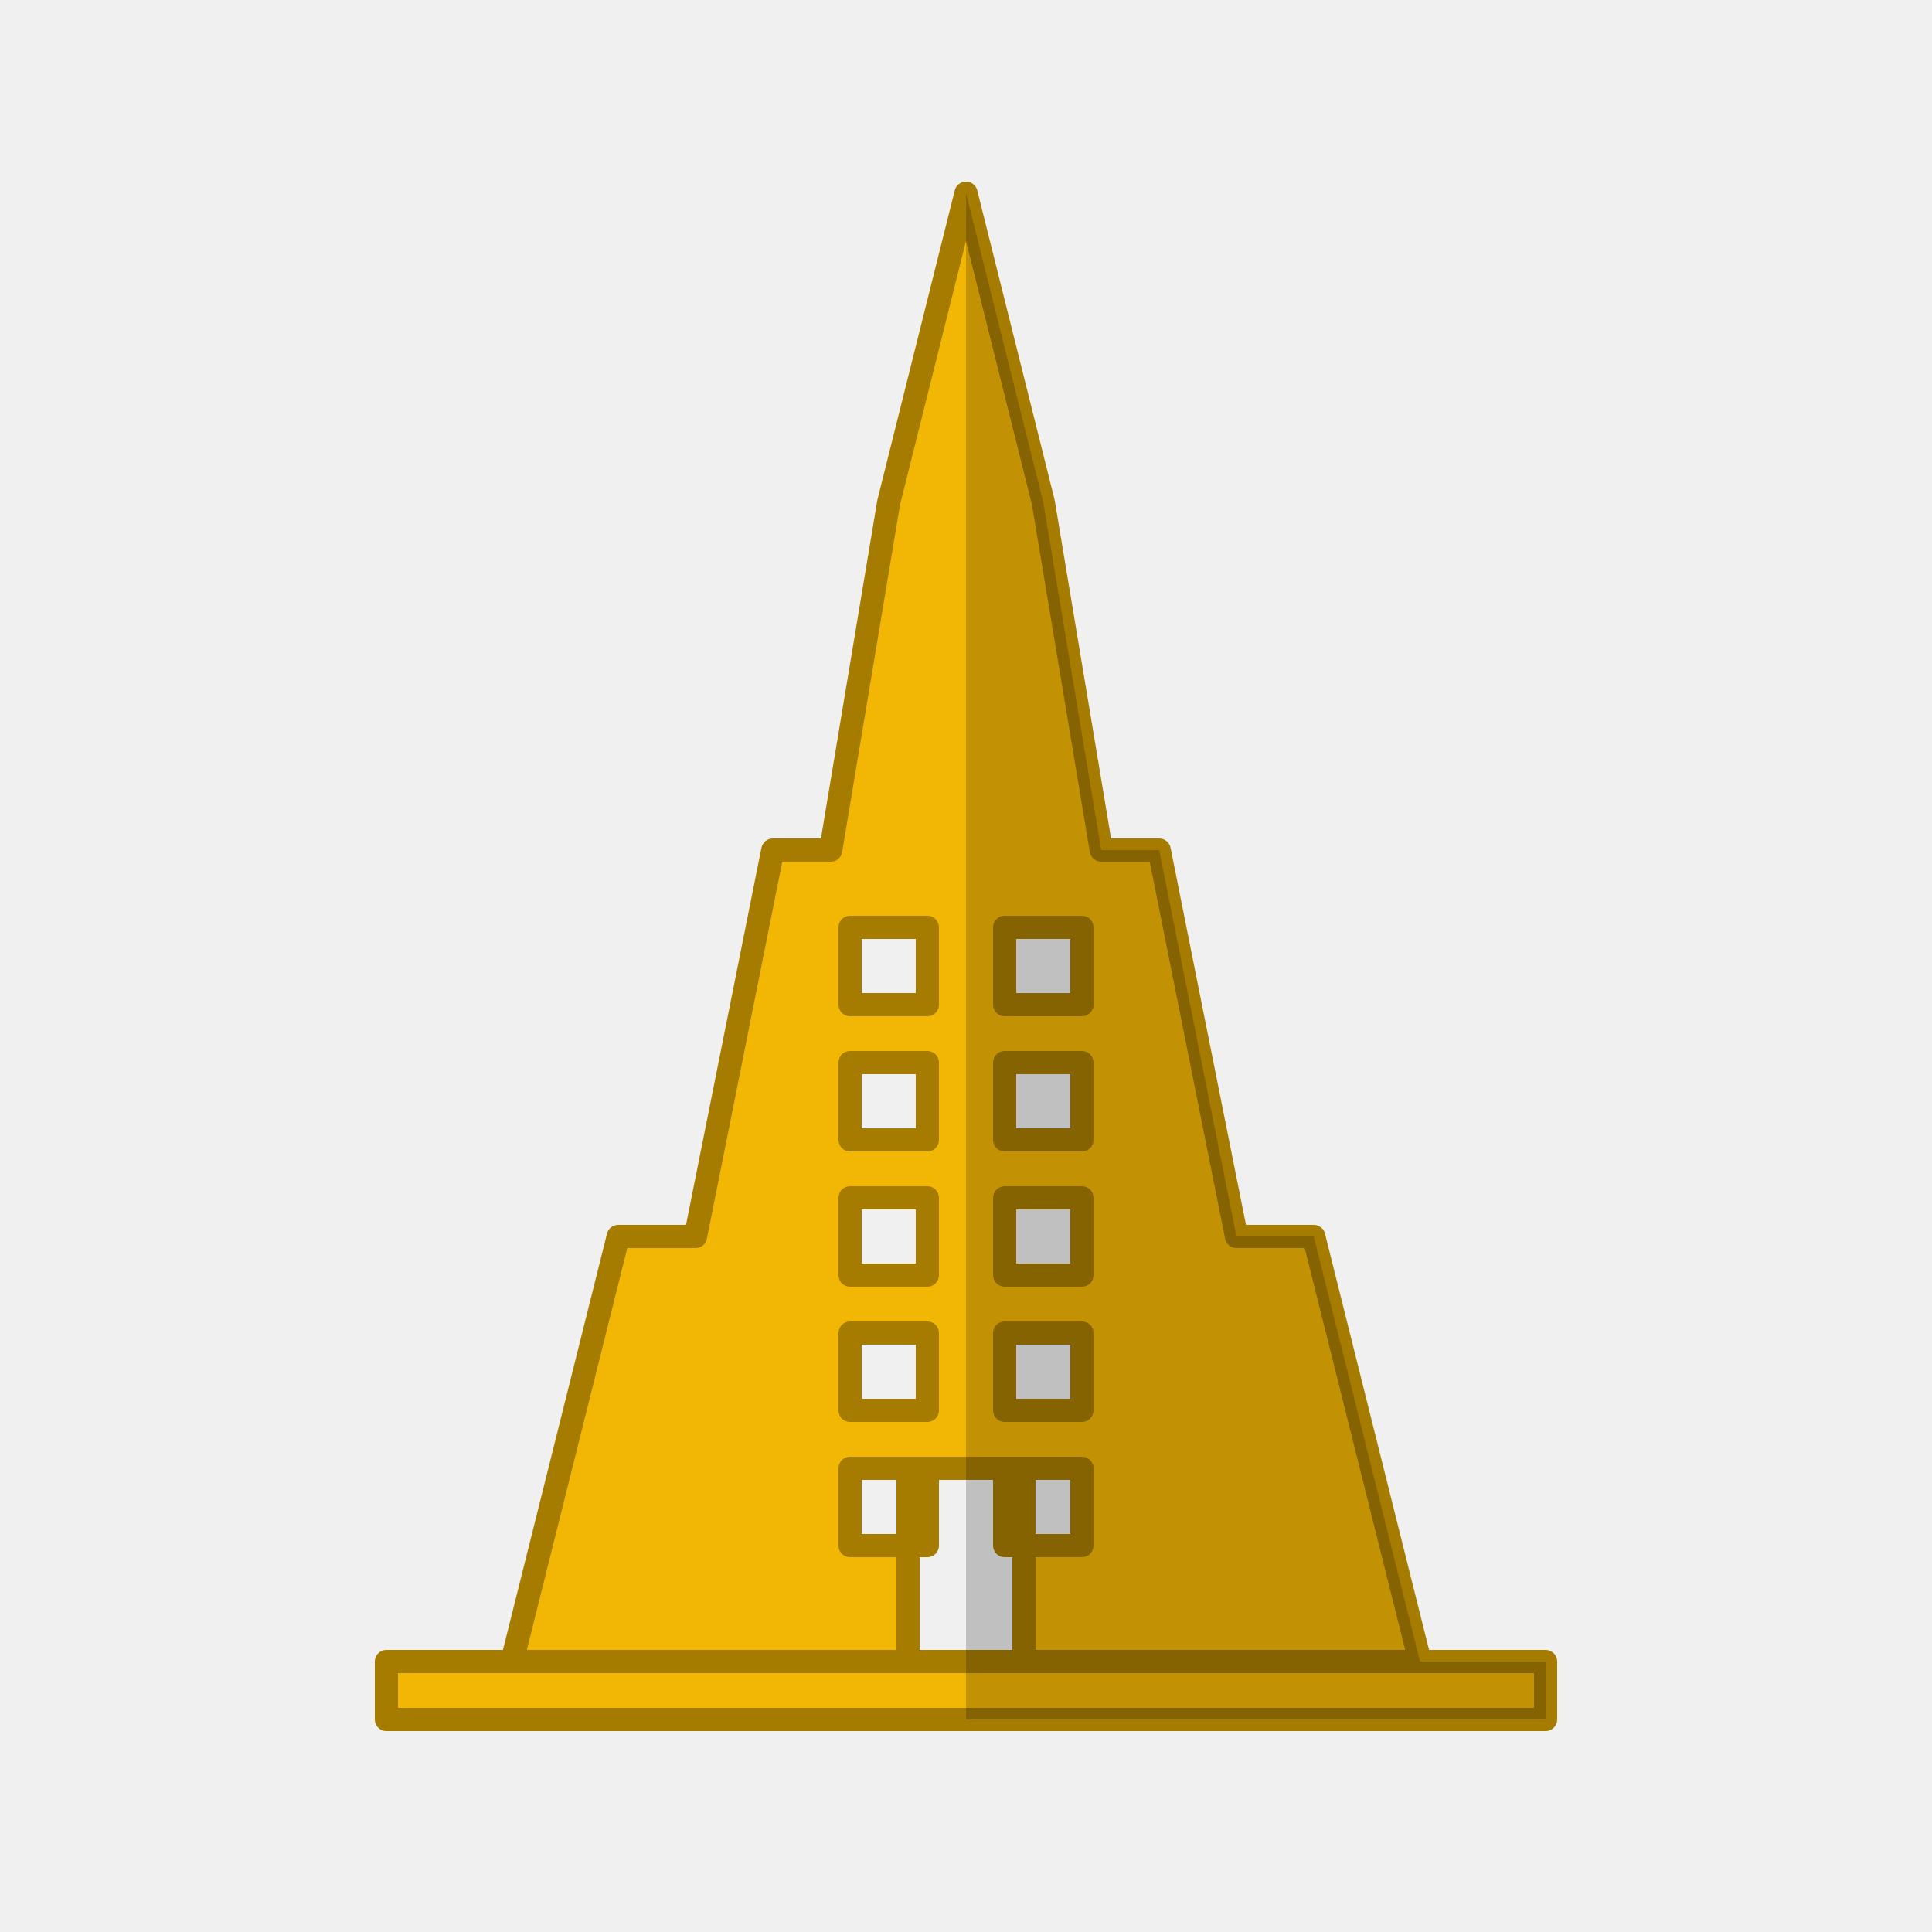
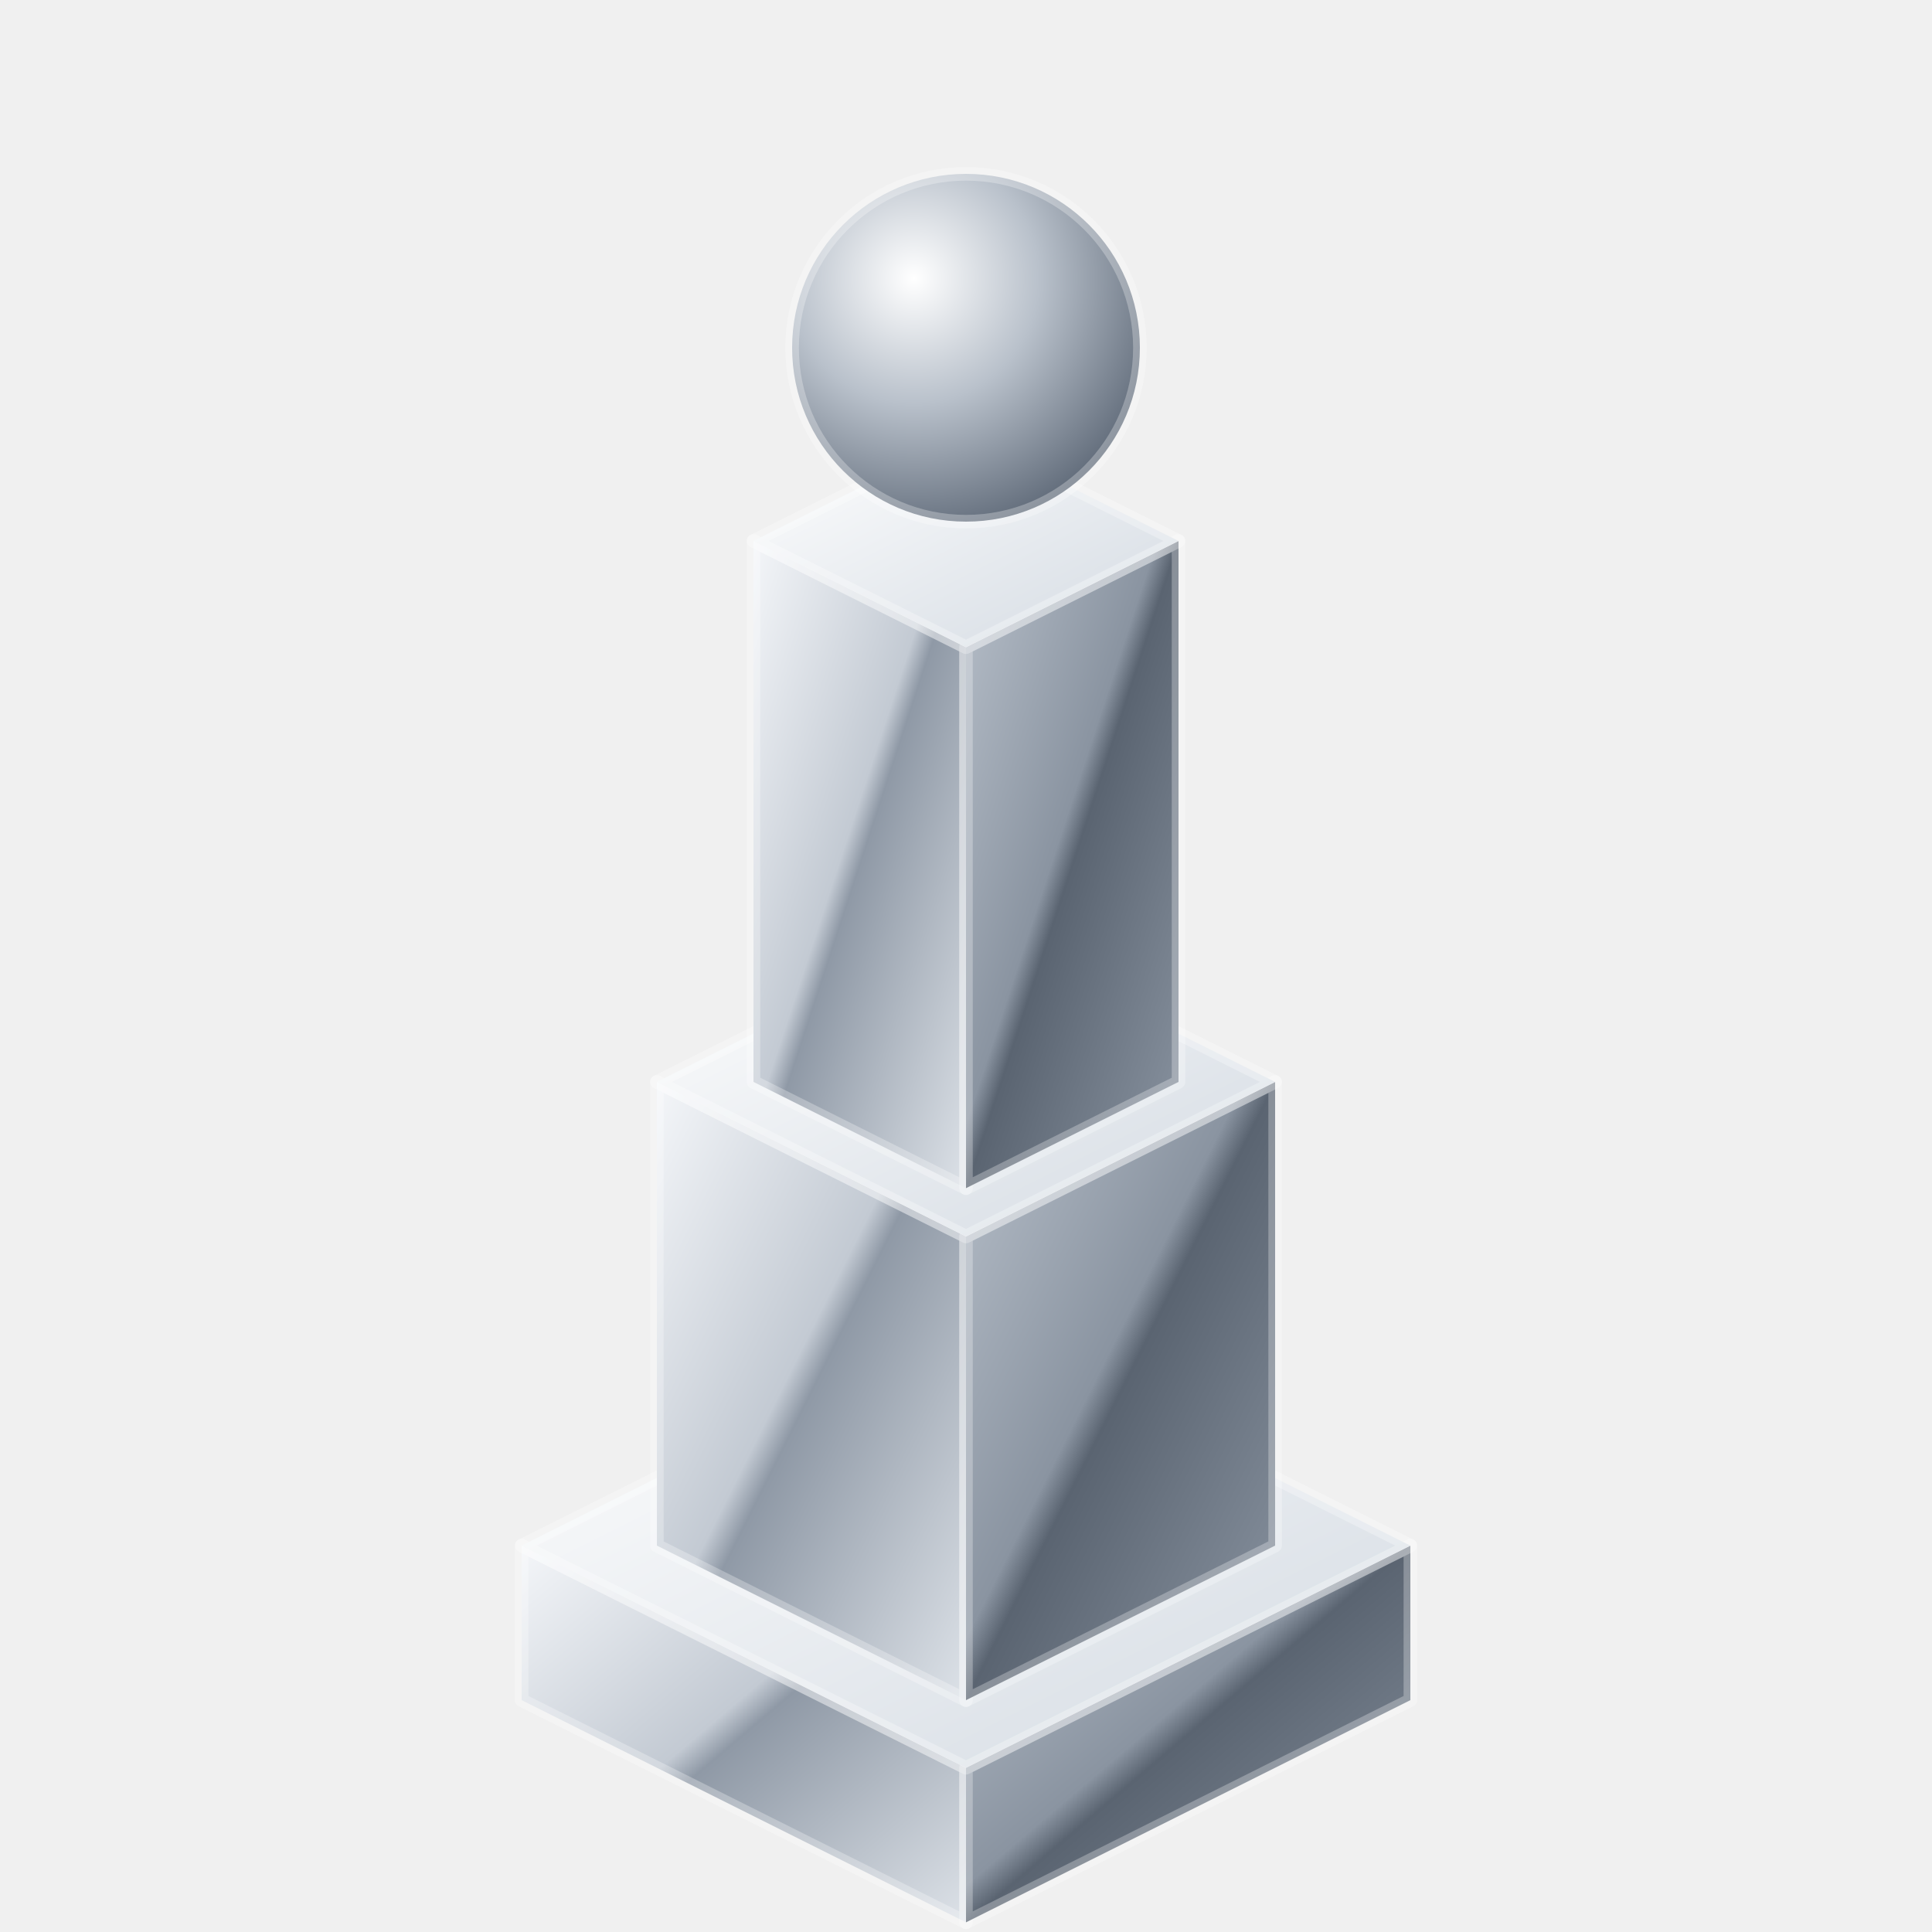
- <svg xmlns="http://www.w3.org/2000/svg" viewBox="0 0 100 100" fill-rule="evenodd">
-   <clipPath id="c">
-     <path d="M26 88L32 64H36L40 44H43L46 26L50 10L54 26L57 44H60L64 64H68L74 88zM44 48h4v4h-4zM44 55h4v4h-4zM44 62h4v4h-4zM44 69h4v4h-4zM44 76h4v4h-4zM52 48h4v4h-4zM52 55h4v4h-4zM52 62h4v4h-4zM52 69h4v4h-4zM52 76h4v4h-4zM47 76h6v10h-6z" />
-     <path d="M20 86h60v3H20z" />
-   </clipPath>
-   <g fill="#f2b705" stroke="#a67c00" stroke-width="1.2" stroke-linejoin="round">
-     <path d="M26 88L32 64H36L40 44H43L46 26L50 10L54 26L57 44H60L64 64H68L74 88zM44 48h4v4h-4zM44 55h4v4h-4zM44 62h4v4h-4zM44 69h4v4h-4zM44 76h4v4h-4zM52 48h4v4h-4zM52 55h4v4h-4zM52 62h4v4h-4zM52 69h4v4h-4zM52 76h4v4h-4zM47 76h6v10h-6z" />
-     <path d="M20 86h60v3H20z" />
+ <svg xmlns="http://www.w3.org/2000/svg" viewBox="0 0 100 100">
+   <defs>
+     <linearGradient id="gt" x1="0" y1="0" x2="1" y2="1">
+       <stop offset="0" stop-color="#ffffff" />
+       <stop offset="1" stop-color="#d3dae2" />
+     </linearGradient>
+     <linearGradient id="gl" x1="0" y1="0" x2="1" y2="1">
+       <stop offset="0" stop-color="#f4f6f9" />
+       <stop offset="0.45" stop-color="#c3cad3" />
+       <stop offset="0.5" stop-color="#8f99a6" />
+       <stop offset="1" stop-color="#dde2e8" />
+     </linearGradient>
+     <linearGradient id="gr" x1="0" y1="0" x2="1" y2="1">
+       <stop offset="0" stop-color="#b8c0ca" />
+       <stop offset="0.45" stop-color="#8a94a1" />
+       <stop offset="0.5" stop-color="#5a6471" />
+       <stop offset="1" stop-color="#8c96a3" />
+     </linearGradient>
+     <radialGradient id="go" cx=".35" cy=".3" r=".8">
+       <stop offset="0" stop-color="#ffffff" />
+       <stop offset="0.45" stop-color="#b9c1cb" />
+       <stop offset="1" stop-color="#566170" />
+     </radialGradient>
+   </defs>
+   <g stroke="#fff" stroke-opacity=".28" stroke-width=".7" stroke-linejoin="round">
+     <polygon points="27.00,80.00 50.00,91.50 50.00,99.50 27.00,88.00" fill="url(#gl)" />
+     <polygon points="50.00,91.50 73.00,80.00 73.00,88.00 50.00,99.50" fill="url(#gr)" />
+     <polygon points="27.00,80.00 50.00,68.50 73.00,80.00 50.00,91.50" fill="url(#gt)" />
+     <polygon points="34.00,56.00 50.00,64.00 50.00,88.00 34.00,80.00" fill="url(#gl)" />
+     <polygon points="50.00,64.00 66.00,56.00 66.00,80.00 50.00,88.00" fill="url(#gr)" />
+     <polygon points="34.00,56.00 50.00,48.00 66.00,56.00 50.00,64.00" fill="url(#gt)" />
+     <polygon points="39.00,28.00 50.00,33.50 50.00,61.50 39.00,56.00" fill="url(#gl)" />
+     <polygon points="50.00,33.50 61.00,28.00 61.00,56.00 50.00,61.50" fill="url(#gr)" />
+     <polygon points="39.00,28.00 50.00,22.50 61.00,28.00 50.00,33.50" fill="url(#gt)" />
+     <circle cx="50" cy="18" r="9" fill="url(#go)" />
  </g>
-   <rect x="50" y="0" width="50" height="100" fill="#000" fill-opacity=".2" clip-path="url(#c)" />
</svg>
